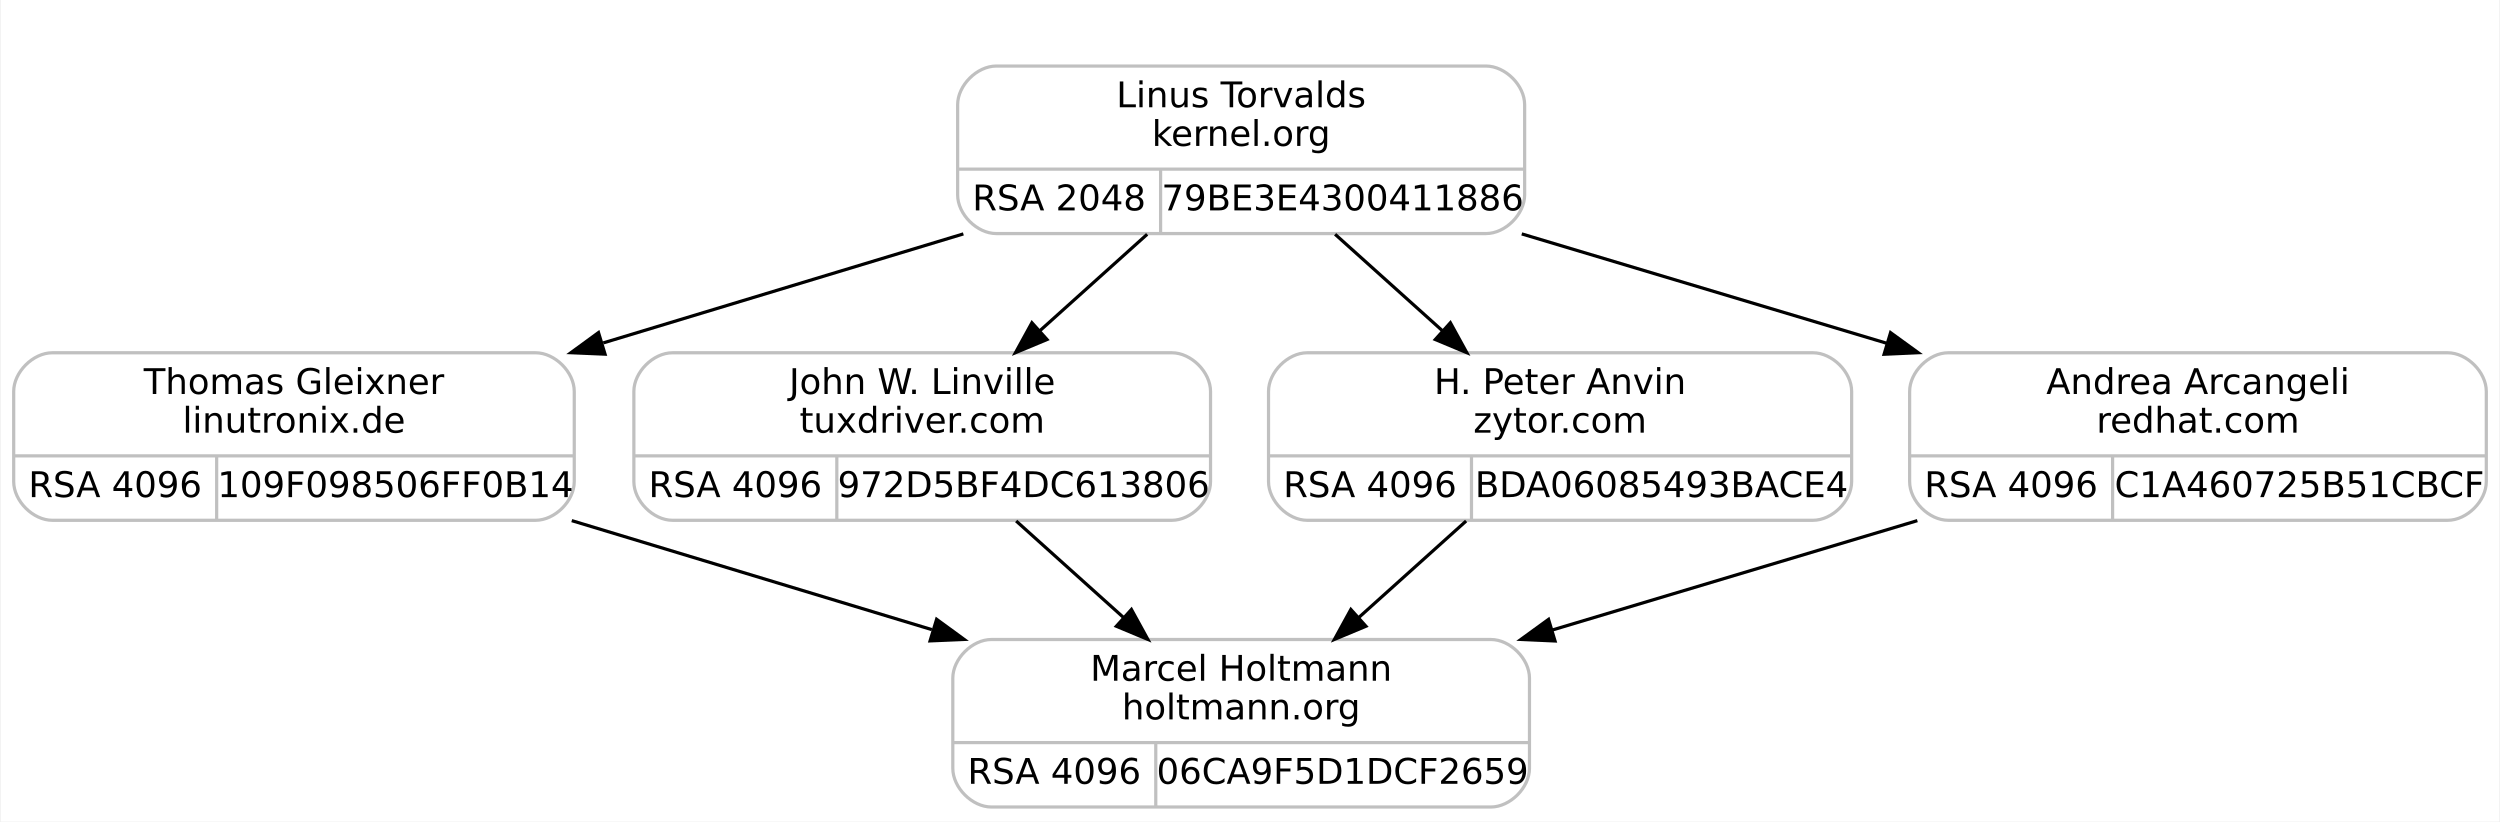
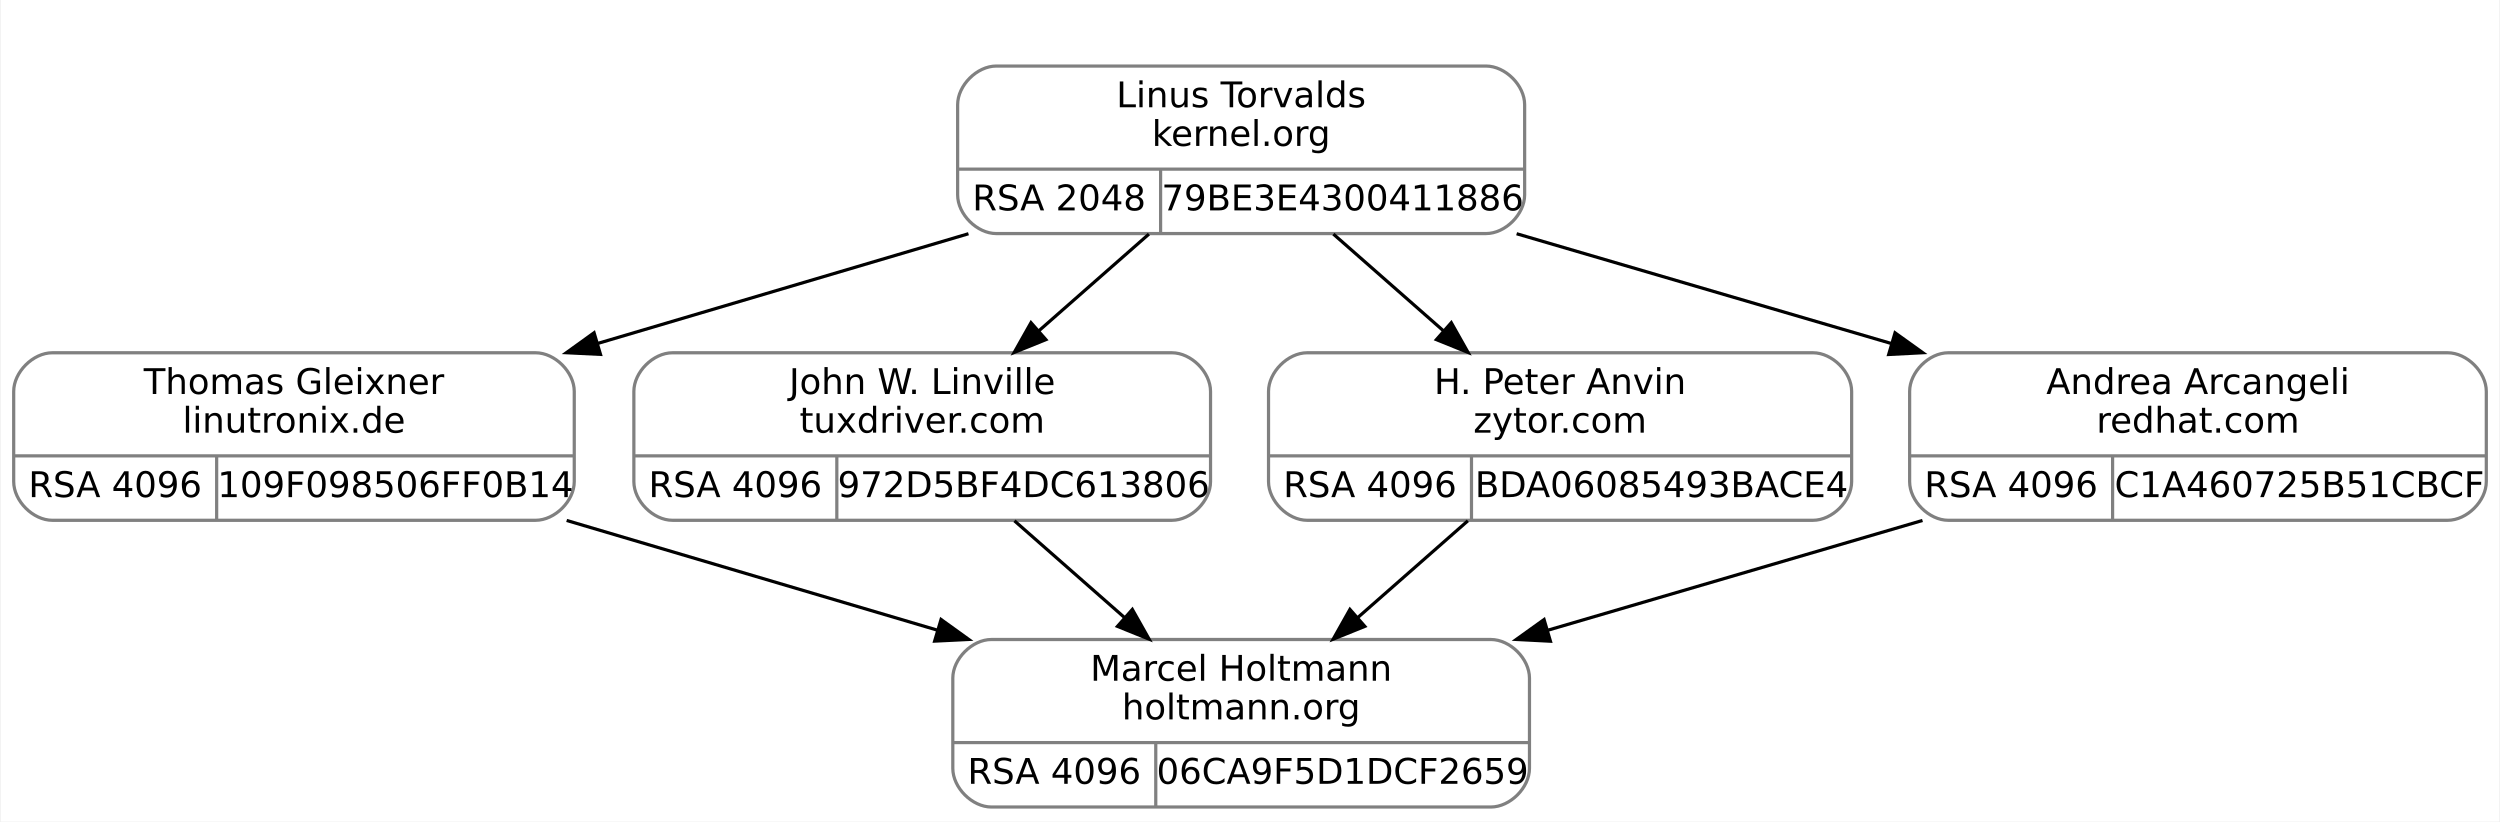
<svg xmlns="http://www.w3.org/2000/svg" width="776pt" height="255pt" viewBox="0.00 0.00 775.50 255.00">
  <g id="graph0" class="graph" transform="scale(1 1) rotate(0) translate(4 251)">
-     <polygon fill="#ffffff" stroke="transparent" points="-4,4 -4,-251 771.5,-251 771.5,4 -4,4" />
+     <polygon fill="white" stroke="transparent" points="-4,4 -4,-251 771.5,-251 771.5,4 -4,4" />
    <g id="clust1" class="cluster">
-       <polygon fill="none" stroke="#ffffff" points="285,-170 285,-239 477,-239 477,-170 285,-170" />
+       <polygon fill="none" stroke="white" points="285,-170 285,-239 477,-239 477,-170 285,-170" />
    </g>
    <g id="node1" class="node">
-       <path fill="none" stroke="#c0c0c0" d="M12,-89.5C12,-89.5 162,-89.5 162,-89.5 168,-89.5 174,-95.5 174,-101.5 174,-101.5 174,-129.5 174,-129.5 174,-135.5 168,-141.5 162,-141.5 162,-141.5 12,-141.5 12,-141.5 6,-141.5 0,-135.5 0,-129.5 0,-129.5 0,-101.5 0,-101.5 0,-95.5 6,-89.5 12,-89.5" />
-       <text text-anchor="middle" x="87" y="-128.7" font-family="droid sans,dejavu sans,helvetica" font-size="11.00" fill="#000000">Thomas Gleixner</text>
-       <text text-anchor="middle" x="87" y="-116.7" font-family="droid sans,dejavu sans,helvetica" font-size="11.00" fill="#000000">linutronix.de</text>
-       <polyline fill="none" stroke="#c0c0c0" points="0,-109.5 174,-109.5 " />
-       <text text-anchor="middle" x="31.5" y="-96.7" font-family="droid sans,dejavu sans,helvetica" font-size="11.00" fill="#000000">RSA 4096</text>
-       <polyline fill="none" stroke="#c0c0c0" points="63,-89.5 63,-109.5 " />
-       <text text-anchor="middle" x="118.5" y="-96.7" font-family="droid sans,dejavu sans,helvetica" font-size="11.00" fill="#000000">109F098506FF0B14</text>
+       <path fill="none" stroke="gray" d="M12,-89.5C12,-89.5 162,-89.5 162,-89.5 168,-89.5 174,-95.5 174,-101.5 174,-101.5 174,-129.5 174,-129.5 174,-135.5 168,-141.5 162,-141.5 162,-141.5 12,-141.5 12,-141.5 6,-141.5 0,-135.5 0,-129.5 0,-129.5 0,-101.5 0,-101.5 0,-95.5 6,-89.5 12,-89.5" />
+       <text text-anchor="middle" x="87" y="-128.7" font-family="droid sans,dejavu sans,helvetica" font-size="11.00">Thomas Gleixner</text>
+       <text text-anchor="middle" x="87" y="-116.7" font-family="droid sans,dejavu sans,helvetica" font-size="11.00">linutronix.de</text>
+       <polyline fill="none" stroke="gray" points="0,-109.5 174,-109.5 " />
+       <text text-anchor="middle" x="31.5" y="-96.7" font-family="droid sans,dejavu sans,helvetica" font-size="11.00">RSA 4096</text>
+       <polyline fill="none" stroke="gray" points="63,-89.5 63,-109.5 " />
+       <text text-anchor="middle" x="118.5" y="-96.7" font-family="droid sans,dejavu sans,helvetica" font-size="11.00">109F098506FF0B14</text>
    </g>
    <g id="node3" class="node">
-       <path fill="none" stroke="#c0c0c0" d="M303.5,-.5C303.5,-.5 458.5,-.5 458.5,-.5 464.5,-.5 470.5,-6.5 470.5,-12.5 470.5,-12.5 470.5,-40.5 470.5,-40.5 470.5,-46.5 464.5,-52.5 458.5,-52.5 458.5,-52.5 303.5,-52.5 303.5,-52.5 297.5,-52.5 291.5,-46.5 291.5,-40.5 291.5,-40.5 291.5,-12.5 291.5,-12.5 291.5,-6.5 297.5,-.5 303.5,-.5" />
-       <text text-anchor="middle" x="381" y="-39.7" font-family="droid sans,dejavu sans,helvetica" font-size="11.00" fill="#000000">Marcel Holtmann</text>
-       <text text-anchor="middle" x="381" y="-27.7" font-family="droid sans,dejavu sans,helvetica" font-size="11.00" fill="#000000">holtmann.org</text>
-       <polyline fill="none" stroke="#c0c0c0" points="291.5,-20.5 470.5,-20.5 " />
-       <text text-anchor="middle" x="323" y="-7.7" font-family="droid sans,dejavu sans,helvetica" font-size="11.00" fill="#000000">RSA 4096</text>
-       <polyline fill="none" stroke="#c0c0c0" points="354.5,-.5 354.5,-20.5 " />
-       <text text-anchor="middle" x="412.5" y="-7.7" font-family="droid sans,dejavu sans,helvetica" font-size="11.00" fill="#000000">06CA9F5D1DCF2659</text>
+       <path fill="none" stroke="gray" d="M303.5,-0.5C303.5,-0.5 458.5,-0.5 458.5,-0.5 464.5,-0.5 470.5,-6.5 470.5,-12.5 470.5,-12.5 470.5,-40.5 470.5,-40.5 470.5,-46.5 464.5,-52.5 458.5,-52.5 458.5,-52.5 303.5,-52.5 303.5,-52.5 297.5,-52.5 291.5,-46.5 291.5,-40.5 291.5,-40.5 291.5,-12.5 291.5,-12.5 291.5,-6.5 297.5,-0.5 303.5,-0.5" />
+       <text text-anchor="middle" x="381" y="-39.7" font-family="droid sans,dejavu sans,helvetica" font-size="11.00">Marcel Holtmann</text>
+       <text text-anchor="middle" x="381" y="-27.7" font-family="droid sans,dejavu sans,helvetica" font-size="11.00">holtmann.org</text>
+       <polyline fill="none" stroke="gray" points="291.5,-20.5 470.5,-20.5 " />
+       <text text-anchor="middle" x="323" y="-7.7" font-family="droid sans,dejavu sans,helvetica" font-size="11.00">RSA 4096</text>
+       <polyline fill="none" stroke="gray" points="354.5,-0.5 354.5,-20.5 " />
+       <text text-anchor="middle" x="412.5" y="-7.7" font-family="droid sans,dejavu sans,helvetica" font-size="11.00">06CA9F5D1DCF2659</text>
    </g>
    <g id="edge2" class="edge">
-       <path fill="none" stroke="#000000" d="M173.223,-89.398C208.302,-78.779 248.986,-66.463 285.005,-55.56" />
-       <polygon fill="#000000" stroke="#000000" points="286.475,-58.772 295.032,-52.524 284.447,-52.072 286.475,-58.772" />
+       <path fill="none" stroke="black" d="M171.64,-89.45C207.61,-78.81 249.7,-66.35 286.67,-55.41" />
+       <polygon fill="black" stroke="black" points="287.85,-58.71 296.45,-52.52 285.86,-52 287.85,-58.71" />
    </g>
    <g id="node2" class="node">
-       <path fill="none" stroke="#c0c0c0" d="M305,-178.5C305,-178.5 457,-178.5 457,-178.5 463,-178.5 469,-184.5 469,-190.5 469,-190.5 469,-218.5 469,-218.5 469,-224.5 463,-230.5 457,-230.5 457,-230.5 305,-230.5 305,-230.5 299,-230.5 293,-224.5 293,-218.5 293,-218.5 293,-190.5 293,-190.5 293,-184.5 299,-178.5 305,-178.5" />
-       <text text-anchor="middle" x="381" y="-217.7" font-family="droid sans,dejavu sans,helvetica" font-size="11.00" fill="#000000">Linus Torvalds</text>
-       <text text-anchor="middle" x="381" y="-205.7" font-family="droid sans,dejavu sans,helvetica" font-size="11.00" fill="#000000">kernel.org</text>
-       <polyline fill="none" stroke="#c0c0c0" points="293,-198.5 469,-198.5 " />
-       <text text-anchor="middle" x="324.5" y="-185.7" font-family="droid sans,dejavu sans,helvetica" font-size="11.00" fill="#000000">RSA 2048</text>
-       <polyline fill="none" stroke="#c0c0c0" points="356,-178.5 356,-198.5 " />
-       <text text-anchor="middle" x="412.5" y="-185.7" font-family="droid sans,dejavu sans,helvetica" font-size="11.00" fill="#000000">79BE3E4300411886</text>
+       <path fill="none" stroke="gray" d="M305,-178.5C305,-178.5 457,-178.5 457,-178.5 463,-178.5 469,-184.5 469,-190.5 469,-190.5 469,-218.5 469,-218.5 469,-224.5 463,-230.5 457,-230.5 457,-230.5 305,-230.5 305,-230.5 299,-230.5 293,-224.5 293,-218.5 293,-218.5 293,-190.5 293,-190.5 293,-184.5 299,-178.5 305,-178.5" />
+       <text text-anchor="middle" x="381" y="-217.7" font-family="droid sans,dejavu sans,helvetica" font-size="11.00">Linus Torvalds</text>
+       <text text-anchor="middle" x="381" y="-205.7" font-family="droid sans,dejavu sans,helvetica" font-size="11.00">kernel.org</text>
+       <polyline fill="none" stroke="gray" points="293,-198.5 469,-198.5 " />
+       <text text-anchor="middle" x="324.5" y="-185.7" font-family="droid sans,dejavu sans,helvetica" font-size="11.00">RSA 2048</text>
+       <polyline fill="none" stroke="gray" points="356,-178.5 356,-198.5 " />
+       <text text-anchor="middle" x="412.5" y="-185.7" font-family="droid sans,dejavu sans,helvetica" font-size="11.00">79BE3E4300411886</text>
    </g>
    <g id="edge1" class="edge">
-       <path fill="none" stroke="#000000" d="M294.777,-178.398C259.698,-167.779 219.014,-155.464 182.995,-144.56" />
-       <polygon fill="#000000" stroke="#000000" points="183.553,-141.072 172.968,-141.524 181.525,-147.772 183.553,-141.072" />
+       <path fill="none" stroke="black" d="M296.36,-178.45C260.39,-167.81 218.3,-155.35 181.33,-144.41" />
+       <polygon fill="black" stroke="black" points="182.14,-141 171.55,-141.52 180.15,-147.71 182.14,-141" />
    </g>
    <g id="node4" class="node">
-       <path fill="none" stroke="#c0c0c0" d="M204.5,-89.5C204.5,-89.5 359.5,-89.5 359.5,-89.5 365.5,-89.5 371.5,-95.5 371.5,-101.5 371.5,-101.5 371.5,-129.5 371.5,-129.5 371.5,-135.5 365.5,-141.5 359.5,-141.5 359.5,-141.5 204.5,-141.5 204.5,-141.5 198.5,-141.5 192.5,-135.5 192.5,-129.5 192.5,-129.5 192.5,-101.5 192.5,-101.5 192.5,-95.5 198.5,-89.5 204.5,-89.5" />
-       <text text-anchor="middle" x="282" y="-128.7" font-family="droid sans,dejavu sans,helvetica" font-size="11.00" fill="#000000">John W. Linville</text>
-       <text text-anchor="middle" x="282" y="-116.7" font-family="droid sans,dejavu sans,helvetica" font-size="11.00" fill="#000000">tuxdriver.com</text>
-       <polyline fill="none" stroke="#c0c0c0" points="192.5,-109.5 371.5,-109.5 " />
-       <text text-anchor="middle" x="224" y="-96.7" font-family="droid sans,dejavu sans,helvetica" font-size="11.00" fill="#000000">RSA 4096</text>
-       <polyline fill="none" stroke="#c0c0c0" points="255.5,-89.5 255.5,-109.5 " />
-       <text text-anchor="middle" x="313.5" y="-96.7" font-family="droid sans,dejavu sans,helvetica" font-size="11.00" fill="#000000">972D5BF4DC613806</text>
+       <path fill="none" stroke="gray" d="M204.5,-89.5C204.5,-89.5 359.5,-89.5 359.5,-89.5 365.5,-89.5 371.5,-95.5 371.5,-101.5 371.5,-101.5 371.5,-129.5 371.5,-129.5 371.5,-135.5 365.5,-141.5 359.5,-141.5 359.5,-141.5 204.5,-141.5 204.5,-141.5 198.5,-141.5 192.5,-135.5 192.5,-129.5 192.5,-129.5 192.5,-101.5 192.5,-101.5 192.5,-95.5 198.5,-89.5 204.5,-89.5" />
+       <text text-anchor="middle" x="282" y="-128.7" font-family="droid sans,dejavu sans,helvetica" font-size="11.00">John W. Linville</text>
+       <text text-anchor="middle" x="282" y="-116.7" font-family="droid sans,dejavu sans,helvetica" font-size="11.00">tuxdriver.com</text>
+       <polyline fill="none" stroke="gray" points="192.5,-109.5 371.5,-109.5 " />
+       <text text-anchor="middle" x="224" y="-96.7" font-family="droid sans,dejavu sans,helvetica" font-size="11.00">RSA 4096</text>
+       <polyline fill="none" stroke="gray" points="255.5,-89.5 255.5,-109.5 " />
+       <text text-anchor="middle" x="313.5" y="-96.7" font-family="droid sans,dejavu sans,helvetica" font-size="11.00">972D5BF4DC613806</text>
    </g>
    <g id="edge3" class="edge">
-       <path fill="none" stroke="#000000" d="M351.832,-178.278C341.359,-168.863 329.416,-158.126 318.404,-148.227" />
-       <polygon fill="#000000" stroke="#000000" points="320.736,-145.617 310.959,-141.534 316.056,-150.822 320.736,-145.617" />
+       <path fill="none" stroke="black" d="M352.37,-178.34C341.69,-168.96 329.44,-158.19 318.18,-148.29" />
+       <polygon fill="black" stroke="black" points="320.39,-145.58 310.57,-141.61 315.77,-150.84 320.39,-145.58" />
    </g>
    <g id="node5" class="node">
-       <path fill="none" stroke="#c0c0c0" d="M401.5,-89.5C401.5,-89.5 558.5,-89.5 558.5,-89.5 564.5,-89.5 570.5,-95.5 570.5,-101.5 570.5,-101.5 570.5,-129.5 570.5,-129.5 570.5,-135.5 564.5,-141.5 558.5,-141.5 558.5,-141.5 401.5,-141.5 401.5,-141.5 395.5,-141.5 389.5,-135.5 389.5,-129.5 389.5,-129.5 389.5,-101.5 389.5,-101.5 389.5,-95.5 395.5,-89.5 401.5,-89.5" />
-       <text text-anchor="middle" x="480" y="-128.7" font-family="droid sans,dejavu sans,helvetica" font-size="11.00" fill="#000000">H. Peter Anvin</text>
-       <text text-anchor="middle" x="480" y="-116.7" font-family="droid sans,dejavu sans,helvetica" font-size="11.00" fill="#000000">zytor.com</text>
-       <polyline fill="none" stroke="#c0c0c0" points="389.5,-109.5 570.5,-109.5 " />
-       <text text-anchor="middle" x="421" y="-96.7" font-family="droid sans,dejavu sans,helvetica" font-size="11.00" fill="#000000">RSA 4096</text>
-       <polyline fill="none" stroke="#c0c0c0" points="452.5,-89.5 452.5,-109.5 " />
-       <text text-anchor="middle" x="511.5" y="-96.7" font-family="droid sans,dejavu sans,helvetica" font-size="11.00" fill="#000000">BDA06085493BACE4</text>
+       <path fill="none" stroke="gray" d="M401.5,-89.5C401.5,-89.5 558.5,-89.5 558.5,-89.5 564.5,-89.5 570.5,-95.5 570.5,-101.5 570.5,-101.5 570.5,-129.5 570.5,-129.5 570.5,-135.5 564.5,-141.5 558.5,-141.5 558.5,-141.5 401.5,-141.5 401.5,-141.5 395.5,-141.5 389.5,-135.5 389.5,-129.5 389.5,-129.5 389.5,-101.5 389.5,-101.5 389.5,-95.5 395.5,-89.5 401.5,-89.5" />
+       <text text-anchor="middle" x="480" y="-128.7" font-family="droid sans,dejavu sans,helvetica" font-size="11.00">H. Peter Anvin</text>
+       <text text-anchor="middle" x="480" y="-116.7" font-family="droid sans,dejavu sans,helvetica" font-size="11.00">zytor.com</text>
+       <polyline fill="none" stroke="gray" points="389.5,-109.5 570.5,-109.5 " />
+       <text text-anchor="middle" x="421" y="-96.7" font-family="droid sans,dejavu sans,helvetica" font-size="11.00">RSA 4096</text>
+       <polyline fill="none" stroke="gray" points="452.5,-89.5 452.5,-109.5 " />
+       <text text-anchor="middle" x="511.5" y="-96.7" font-family="droid sans,dejavu sans,helvetica" font-size="11.00">BDA06085493BACE4</text>
    </g>
    <g id="edge5" class="edge">
-       <path fill="none" stroke="#000000" d="M410.168,-178.278C420.641,-168.863 432.584,-158.126 443.596,-148.227" />
-       <polygon fill="#000000" stroke="#000000" points="445.944,-150.822 451.041,-141.534 441.264,-145.617 445.944,-150.822" />
+       <path fill="none" stroke="black" d="M409.63,-178.34C420.31,-168.96 432.56,-158.19 443.82,-148.29" />
+       <polygon fill="black" stroke="black" points="446.23,-150.84 451.43,-141.61 441.61,-145.58 446.23,-150.84" />
    </g>
    <g id="node6" class="node">
-       <path fill="none" stroke="#c0c0c0" d="M600.5,-89.5C600.5,-89.5 755.5,-89.5 755.5,-89.5 761.5,-89.5 767.5,-95.5 767.5,-101.5 767.5,-101.5 767.5,-129.5 767.5,-129.5 767.5,-135.5 761.5,-141.5 755.5,-141.5 755.5,-141.5 600.5,-141.5 600.5,-141.5 594.5,-141.5 588.5,-135.5 588.5,-129.5 588.5,-129.5 588.5,-101.5 588.5,-101.5 588.5,-95.5 594.5,-89.5 600.5,-89.5" />
-       <text text-anchor="middle" x="678" y="-128.7" font-family="droid sans,dejavu sans,helvetica" font-size="11.00" fill="#000000">Andrea Arcangeli</text>
-       <text text-anchor="middle" x="678" y="-116.7" font-family="droid sans,dejavu sans,helvetica" font-size="11.00" fill="#000000">redhat.com</text>
-       <polyline fill="none" stroke="#c0c0c0" points="588.5,-109.5 767.5,-109.5 " />
-       <text text-anchor="middle" x="620" y="-96.7" font-family="droid sans,dejavu sans,helvetica" font-size="11.00" fill="#000000">RSA 4096</text>
-       <polyline fill="none" stroke="#c0c0c0" points="651.5,-89.5 651.5,-109.5 " />
-       <text text-anchor="middle" x="709.5" y="-96.7" font-family="droid sans,dejavu sans,helvetica" font-size="11.00" fill="#000000">C1A460725B51CBCF</text>
+       <path fill="none" stroke="gray" d="M600.5,-89.5C600.5,-89.5 755.5,-89.5 755.5,-89.5 761.5,-89.5 767.5,-95.5 767.5,-101.5 767.5,-101.5 767.5,-129.5 767.5,-129.5 767.5,-135.5 761.5,-141.5 755.5,-141.5 755.5,-141.5 600.5,-141.5 600.5,-141.5 594.5,-141.5 588.5,-135.5 588.5,-129.5 588.5,-129.5 588.5,-101.5 588.5,-101.5 588.5,-95.5 594.5,-89.5 600.5,-89.5" />
+       <text text-anchor="middle" x="678" y="-128.7" font-family="droid sans,dejavu sans,helvetica" font-size="11.00">Andrea Arcangeli</text>
+       <text text-anchor="middle" x="678" y="-116.7" font-family="droid sans,dejavu sans,helvetica" font-size="11.00">redhat.com</text>
+       <polyline fill="none" stroke="gray" points="588.5,-109.5 767.5,-109.5 " />
+       <text text-anchor="middle" x="620" y="-96.7" font-family="droid sans,dejavu sans,helvetica" font-size="11.00">RSA 4096</text>
+       <polyline fill="none" stroke="gray" points="651.5,-89.5 651.5,-109.5 " />
+       <text text-anchor="middle" x="709.5" y="-96.7" font-family="droid sans,dejavu sans,helvetica" font-size="11.00">C1A460725B51CBCF</text>
    </g>
    <g id="edge7" class="edge">
-       <path fill="none" stroke="#000000" d="M468.103,-178.398C503.692,-167.734 544.99,-155.358 581.492,-144.42" />
-       <polygon fill="#000000" stroke="#000000" points="582.581,-147.748 591.155,-141.524 580.571,-141.042 582.581,-147.748" />
+       <path fill="none" stroke="black" d="M466.51,-178.45C502.84,-167.81 545.36,-155.35 582.7,-144.41" />
+       <polygon fill="black" stroke="black" points="583.97,-147.69 592.58,-141.52 582,-140.97 583.97,-147.69" />
    </g>
    <g id="edge4" class="edge">
-       <path fill="none" stroke="#000000" d="M311.168,-89.278C321.641,-79.863 333.584,-69.126 344.596,-59.227" />
-       <polygon fill="#000000" stroke="#000000" points="346.944,-61.822 352.041,-52.534 342.264,-56.617 346.944,-61.822" />
+       <path fill="none" stroke="black" d="M310.63,-89.34C321.31,-79.96 333.56,-69.19 344.82,-59.29" />
+       <polygon fill="black" stroke="black" points="347.23,-61.84 352.43,-52.61 342.61,-56.58 347.23,-61.84" />
    </g>
    <g id="edge6" class="edge">
-       <path fill="none" stroke="#000000" d="M450.832,-89.278C440.359,-79.863 428.416,-69.126 417.404,-59.227" />
-       <polygon fill="#000000" stroke="#000000" points="419.736,-56.617 409.959,-52.534 415.056,-61.822 419.736,-56.617" />
+       <path fill="none" stroke="black" d="M451.37,-89.34C440.69,-79.96 428.44,-69.19 417.18,-59.29" />
+       <polygon fill="black" stroke="black" points="419.39,-56.58 409.57,-52.61 414.77,-61.84 419.39,-56.58" />
    </g>
    <g id="edge8" class="edge">
-       <path fill="none" stroke="#000000" d="M590.897,-89.398C555.308,-78.734 514.01,-66.358 477.508,-55.42" />
-       <polygon fill="#000000" stroke="#000000" points="478.429,-52.042 467.845,-52.524 476.419,-58.748 478.429,-52.042" />
+       <path fill="none" stroke="black" d="M592.49,-89.45C556.16,-78.81 513.64,-66.35 476.3,-55.41" />
+       <polygon fill="black" stroke="black" points="477,-51.97 466.42,-52.52 475.03,-58.69 477,-51.97" />
    </g>
  </g>
</svg>
